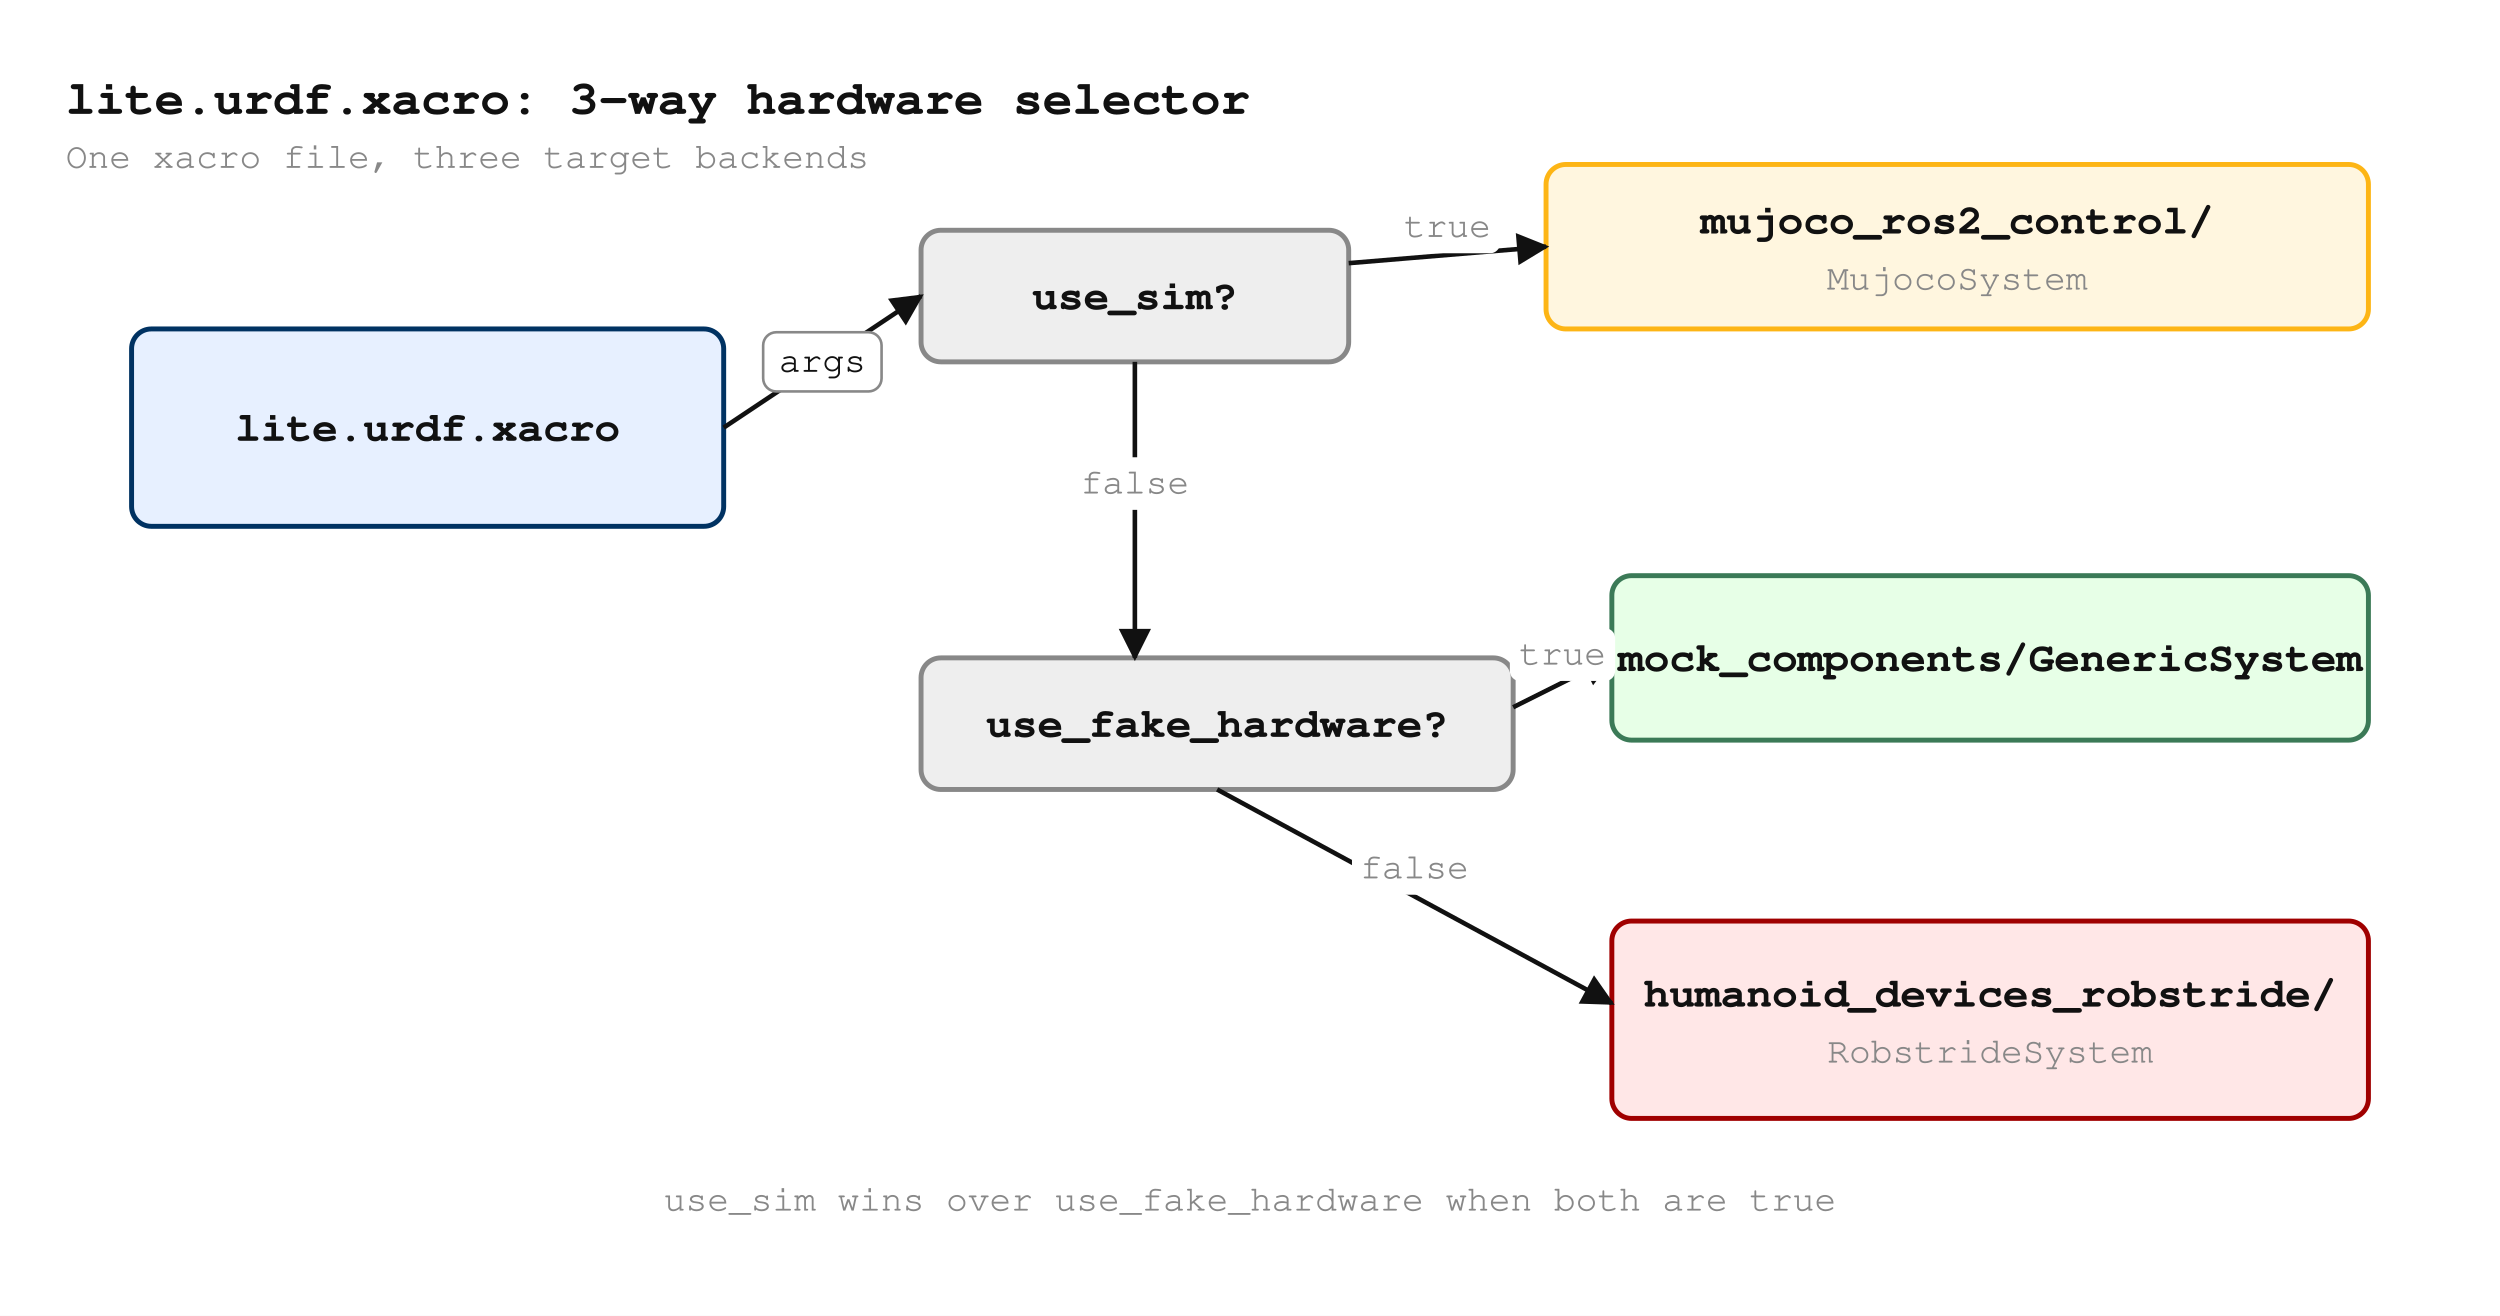
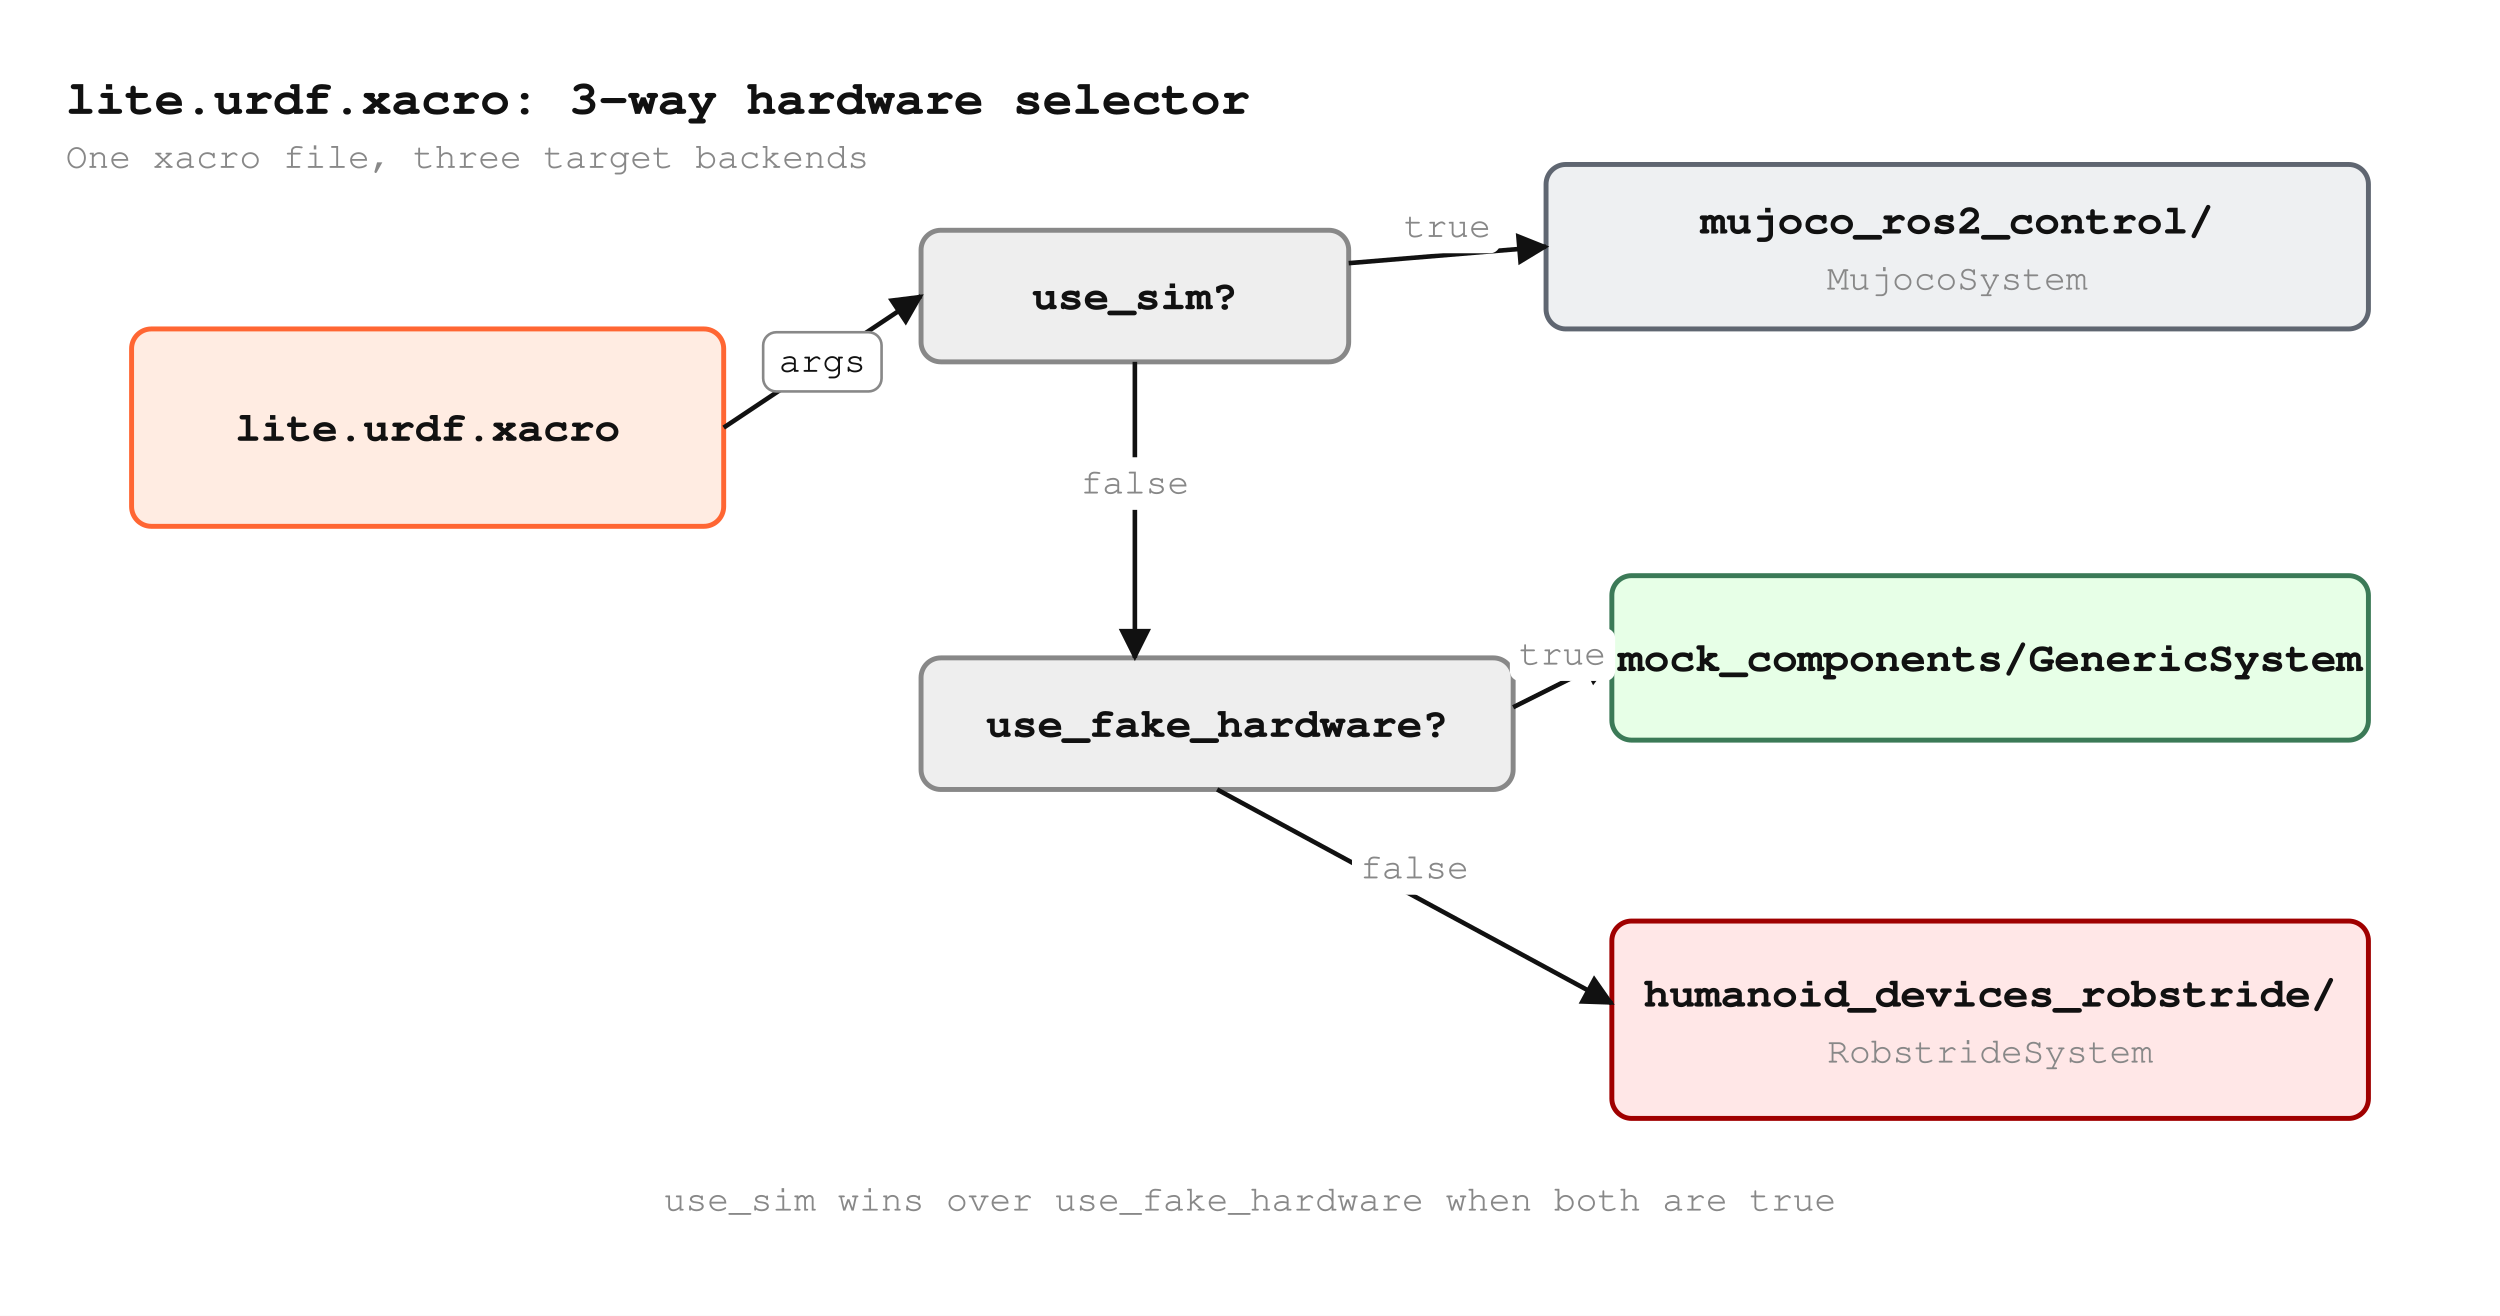
<svg xmlns="http://www.w3.org/2000/svg" viewBox="0 0 760 400" width="760" height="400" font-family="ui-monospace, Menlo, Consolas, Courier, monospace" font-size="13" fill="#111111" text-rendering="geometricPrecision">
  <defs>
    <marker id="arrow" viewBox="0 0 10 10" refX="9" refY="5" markerWidth="7" markerHeight="7" orient="auto-start-reverse">
      <path d="M 0 0 L 10 5 L 0 10 z" fill="#111111" />
    </marker>
    <marker id="arrow-grey" viewBox="0 0 10 10" refX="9" refY="5" markerWidth="7" markerHeight="7" orient="auto-start-reverse">
      <path d="M 0 0 L 10 5 L 0 10 z" fill="#888888" />
    </marker>
  </defs>
  <rect width="100%" height="100%" fill="white" />
  <text x="20" y="30" font-size="15" font-weight="700" text-anchor="start" fill="#111111" dominant-baseline="middle">lite.urdf.xacro: 3-way hardware selector</text>
  <text x="20" y="48" font-size="11" font-weight="400" text-anchor="start" fill="#888888" dominant-baseline="middle">One xacro file, three target backends</text>
-   <rect x="40" y="100" width="180" height="60" rx="6" ry="6" fill="#E7F0FF" stroke="#003262" stroke-width="1.5" />
+   <rect x="40" y="100" width="180" height="60" rx="6" ry="6" fill="#ffece2" stroke="#ff6633" stroke-width="1.5" />
  <text x="130" y="130" font-size="13" font-weight="600" text-anchor="middle" fill="#111111" dominant-baseline="middle">lite.urdf.xacro</text>
  <rect x="280" y="70" width="130" height="40" rx="6" ry="6" fill="#EEEEEE" stroke="#888888" stroke-width="1.5" />
  <text x="345" y="90" font-size="13" font-weight="600" text-anchor="middle" fill="#111111" dominant-baseline="middle">use_sim?</text>
  <line x1="220" y1="130" x2="280" y2="90" stroke="#111111" stroke-width="1.4" marker-end="url(#arrow)" />
  <rect x="232" y="101" width="36" height="18" rx="4" ry="4" fill="white" stroke="#888888" stroke-width="0.8" />
  <text x="250" y="110" font-size="11" font-weight="400" text-anchor="middle" fill="#111111" dominant-baseline="middle">args</text>
-   <rect x="470" y="50" width="250" height="50" rx="6" ry="6" fill="#FFF6DF" stroke="#FDB515" stroke-width="1.5" />
+   <rect x="470" y="50" width="250" height="50" rx="6" ry="6" fill="#eef0f2" stroke="#5f6671" stroke-width="1.5" />
  <text x="595" y="67" font-size="13" font-weight="600" text-anchor="middle" fill="#111111" dominant-baseline="middle">mujoco_ros2_control/</text>
  <text x="595" y="85" font-size="11" font-weight="400" text-anchor="middle" fill="#888888" dominant-baseline="middle">MujocoSystem</text>
  <line x1="410" y1="80" x2="470" y2="75" stroke="#111111" stroke-width="1.4" marker-end="url(#arrow)" />
  <rect x="424" y="61" width="32" height="16" rx="3" ry="3" fill="white" stroke="none" />
  <text x="440" y="69" font-size="11" font-weight="400" text-anchor="middle" fill="#888888" dominant-baseline="middle">true</text>
  <rect x="280" y="200" width="180" height="40" rx="6" ry="6" fill="#EEEEEE" stroke="#888888" stroke-width="1.5" />
  <text x="370" y="220" font-size="13" font-weight="600" text-anchor="middle" fill="#111111" dominant-baseline="middle">use_fake_hardware?</text>
  <line x1="345" y1="110" x2="345" y2="200" stroke="#111111" stroke-width="1.4" marker-end="url(#arrow)" />
  <rect x="326" y="139" width="38" height="16" rx="3" ry="3" fill="white" stroke="none" />
  <text x="345" y="147" font-size="11" font-weight="400" text-anchor="middle" fill="#888888" dominant-baseline="middle">false</text>
  <rect x="490" y="175" width="230" height="50" rx="6" ry="6" fill="#E7FFE7" stroke="#3B7A57" stroke-width="1.5" />
  <text x="605" y="200" font-size="13" font-weight="600" text-anchor="middle" fill="#111111" dominant-baseline="middle">mock_components/GenericSystem</text>
  <line x1="460" y1="215" x2="490" y2="200" stroke="#111111" stroke-width="1.4" marker-end="url(#arrow)" />
  <rect x="459" y="191" width="32" height="16" rx="3" ry="3" fill="white" stroke="none" />
  <text x="475" y="199" font-size="11" font-weight="400" text-anchor="middle" fill="#888888" dominant-baseline="middle">true</text>
  <rect x="490" y="280" width="230" height="60" rx="6" ry="6" fill="#FFE7E7" stroke="#A00000" stroke-width="1.5" />
  <text x="605" y="302" font-size="13" font-weight="600" text-anchor="middle" fill="#111111" dominant-baseline="middle">humanoid_devices_robstride/</text>
  <text x="605" y="320" font-size="11" font-weight="400" text-anchor="middle" fill="#888888" dominant-baseline="middle">RobstrideSystem</text>
  <line x1="370" y1="240" x2="490" y2="305" stroke="#111111" stroke-width="1.4" marker-end="url(#arrow)" />
  <rect x="411" y="256" width="38" height="16" rx="3" ry="3" fill="white" stroke="none" />
  <text x="430" y="264" font-size="11" font-weight="400" text-anchor="middle" fill="#888888" dominant-baseline="middle">false</text>
  <text x="380" y="365" font-size="11" font-weight="400" text-anchor="middle" fill="#888888" dominant-baseline="middle">use_sim wins over use_fake_hardware when both are true</text>
</svg>
